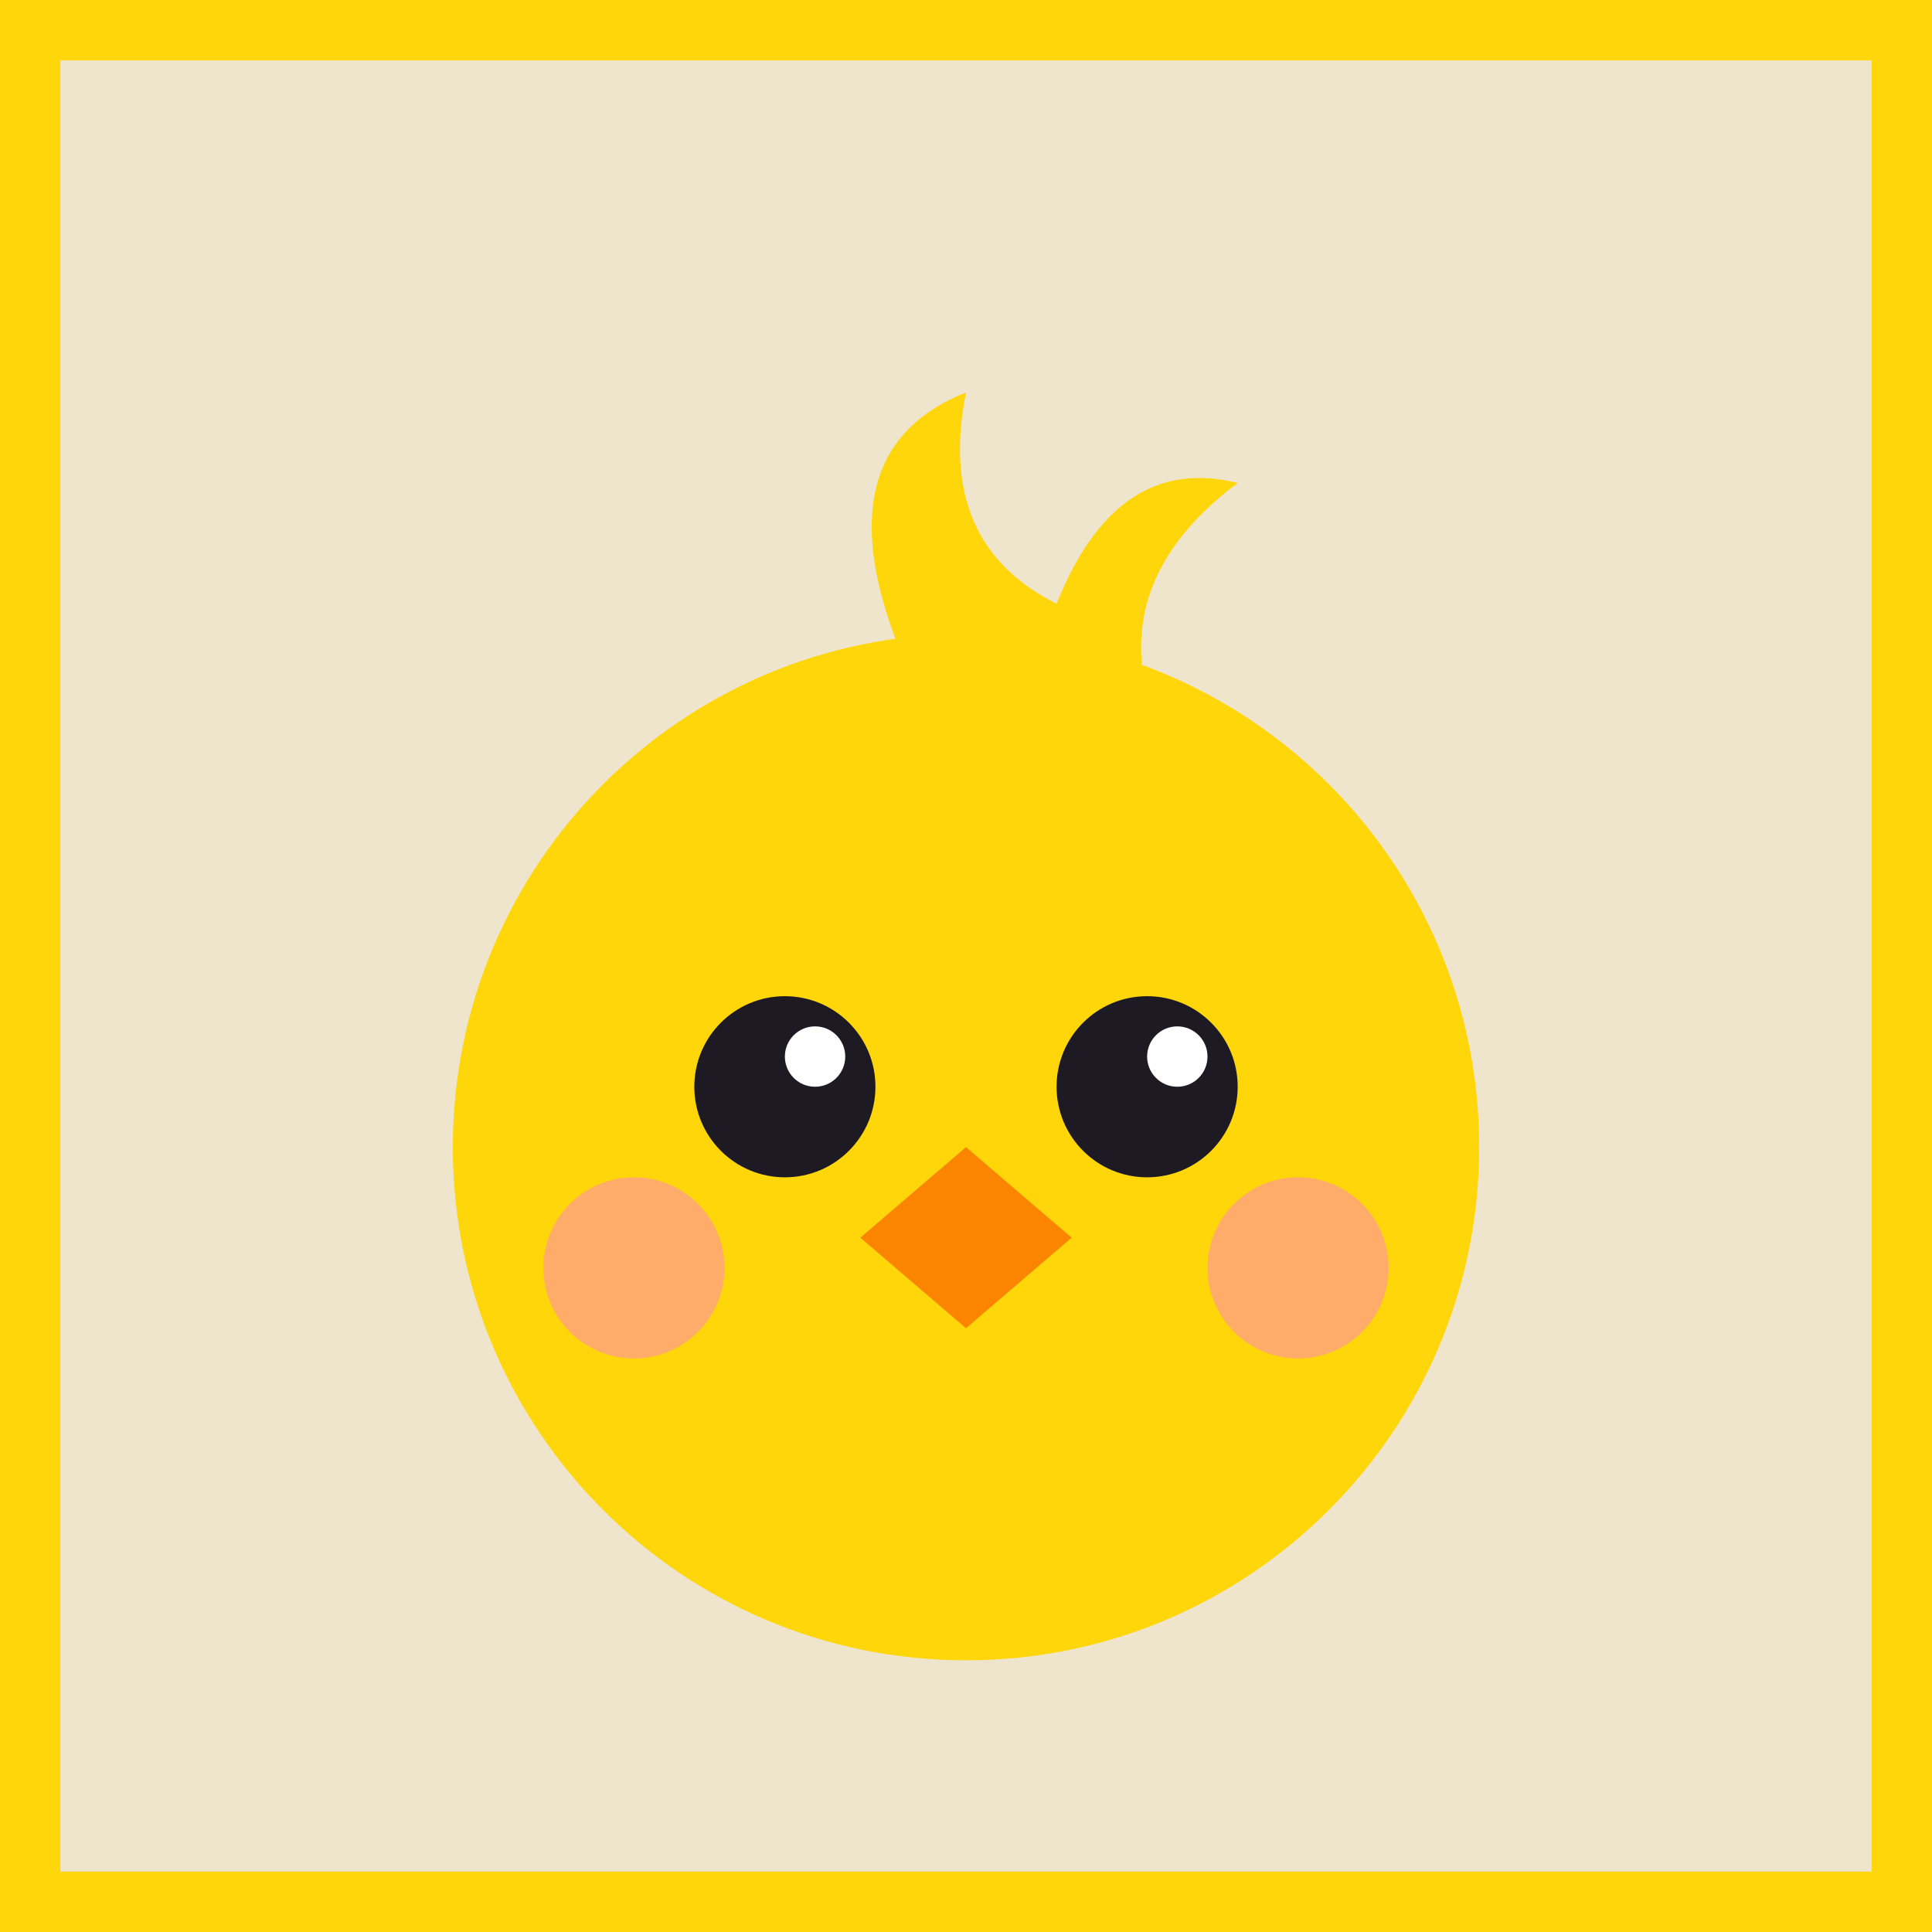
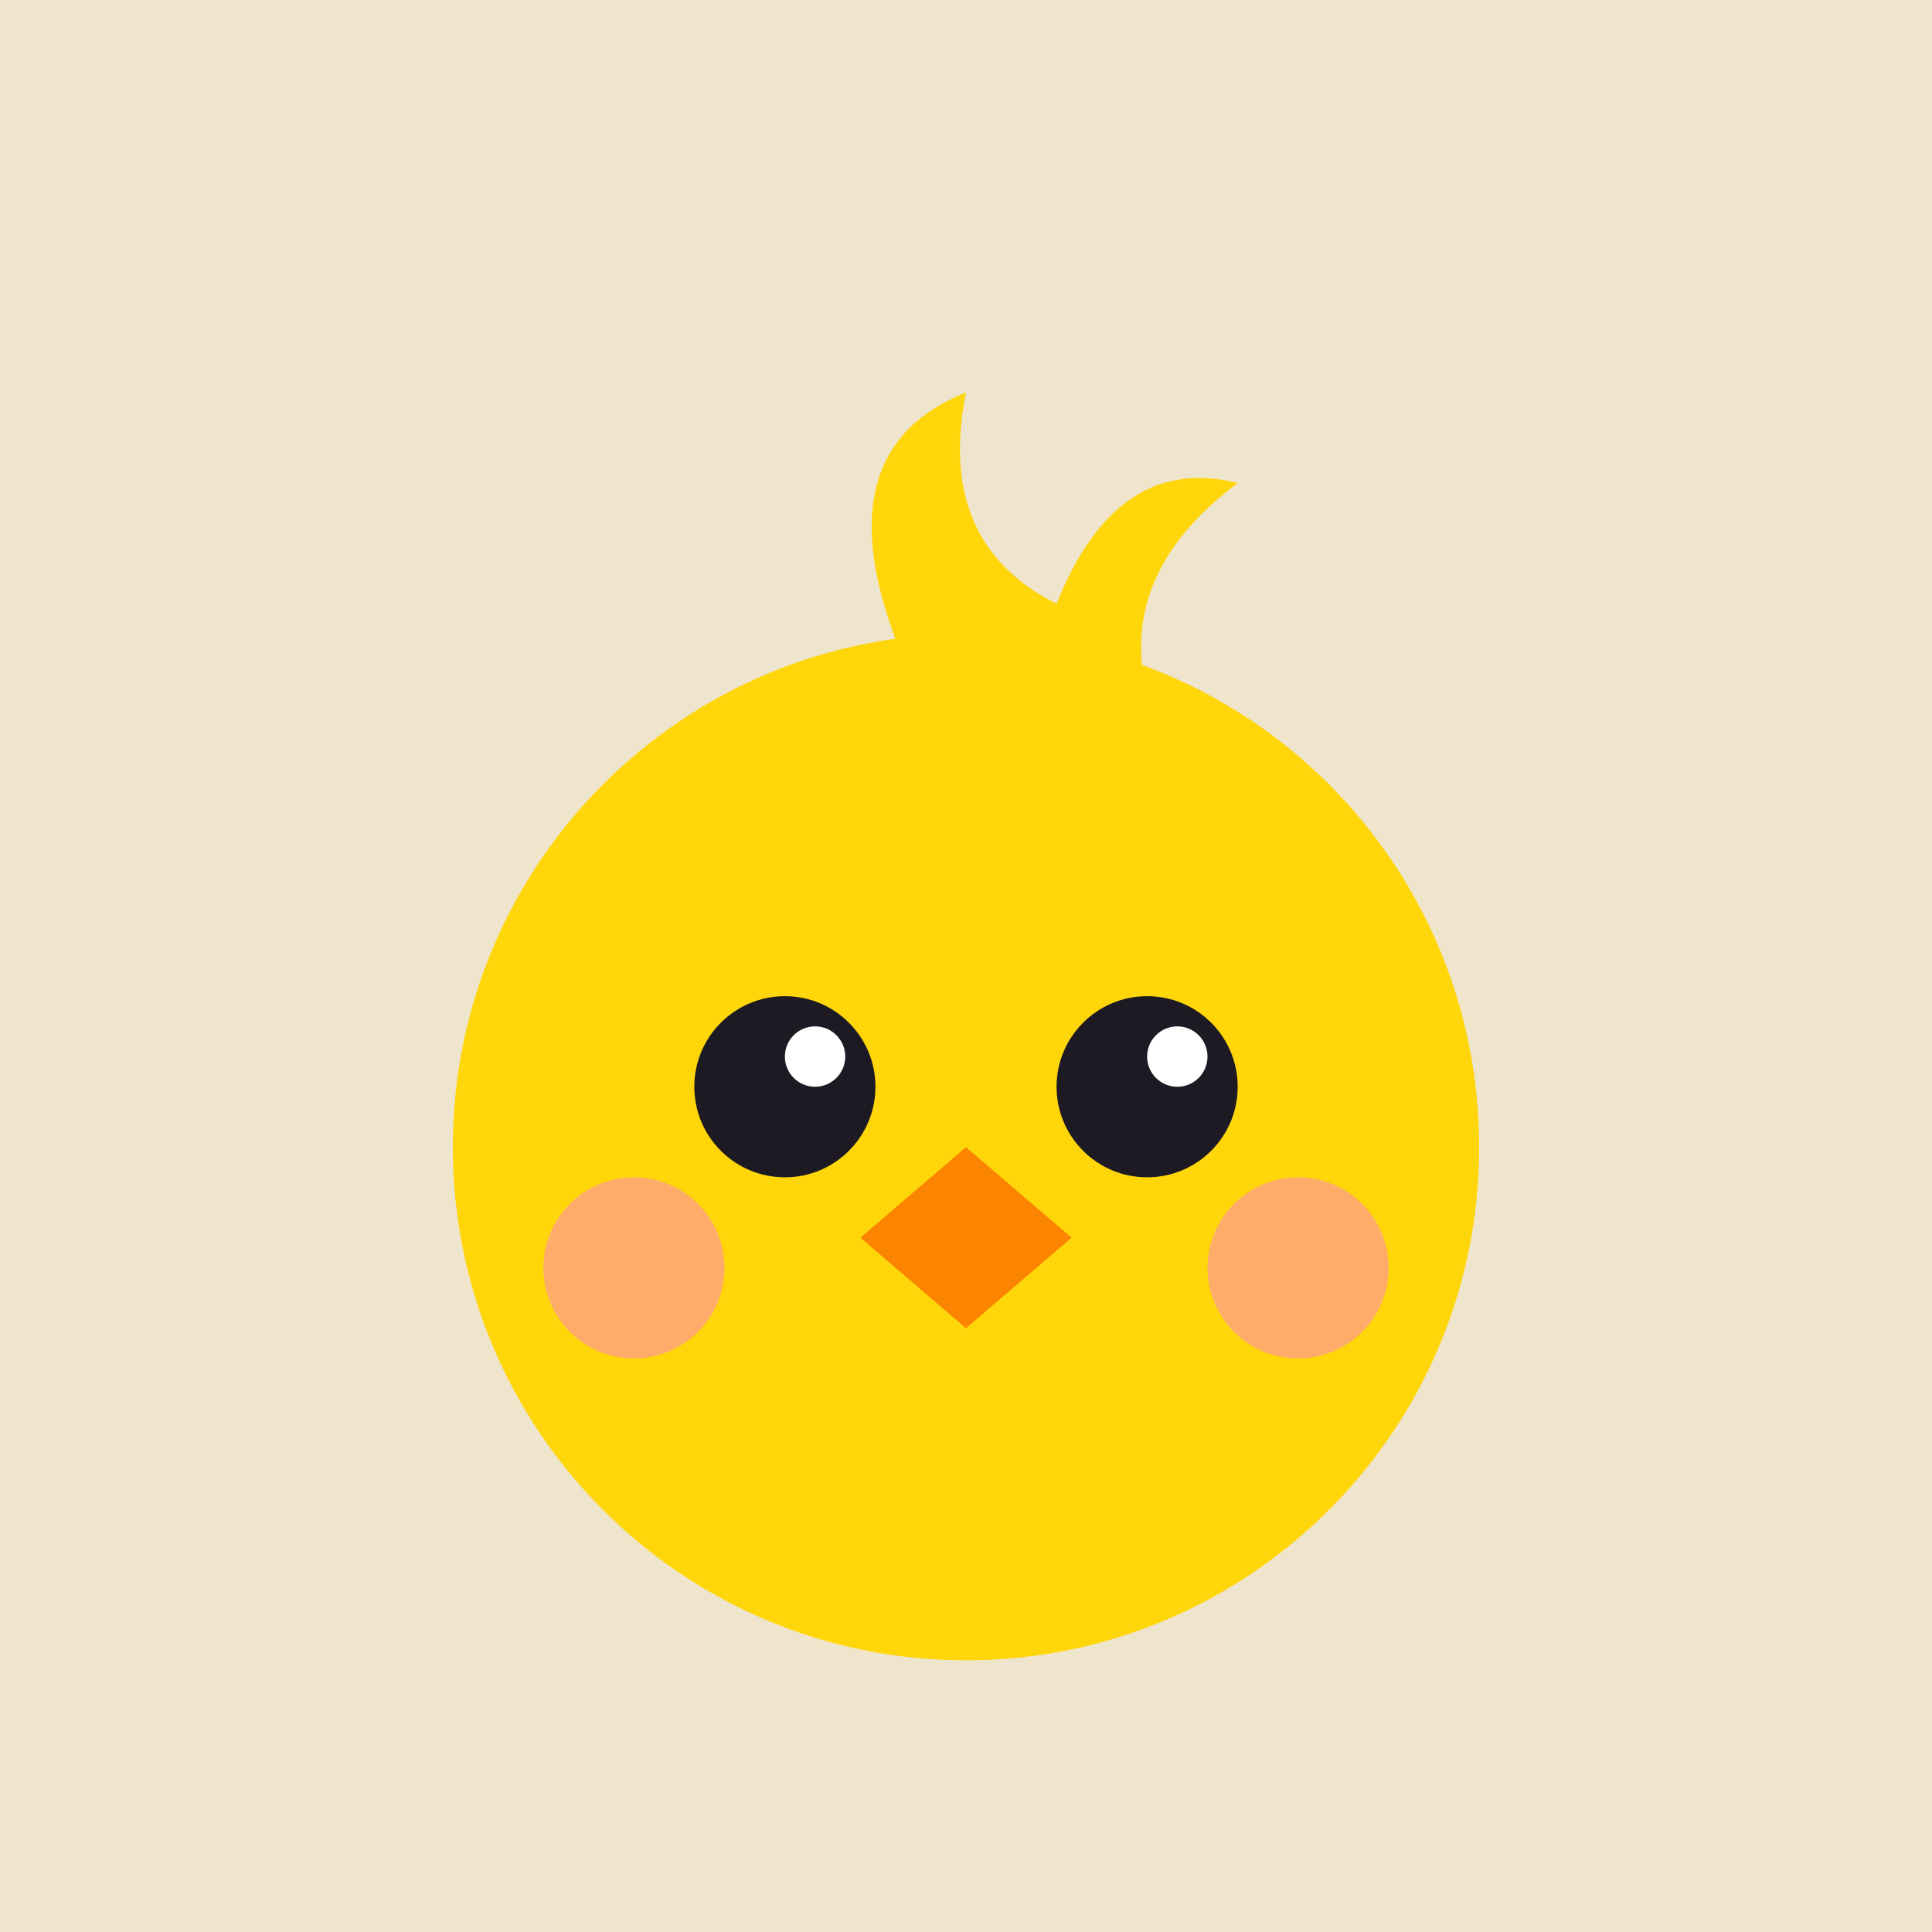
<svg xmlns="http://www.w3.org/2000/svg" viewBox="0 0 64 64">
  <rect width="64" height="64" fill="#efe4cc" />
  <path d="M30 22q-3-7 2-9q-1 5 3 7q2-5 6-4q-4 3-3 7z" fill="#ffd60a" />
  <circle cx="32" cy="38" r="17" fill="#ffd60a" />
  <circle cx="26" cy="36" r="3" fill="#1d1a24" />
  <circle cx="27" cy="35" r="1" fill="#fff" />
  <circle cx="38" cy="36" r="3" fill="#1d1a24" />
  <circle cx="39" cy="35" r="1" fill="#fff" />
  <circle cx="21" cy="42" r="3" fill="#ff8fab" opacity="0.6" />
  <circle cx="43" cy="42" r="3" fill="#ff8fab" opacity="0.6" />
  <path d="M28.5 41L32 38l3.5 3L32 44z" fill="#fb8500" />
-   <rect x="1" y="1" width="62" height="62" fill="none" stroke="#ffd60a" stroke-width="2" />
</svg>
